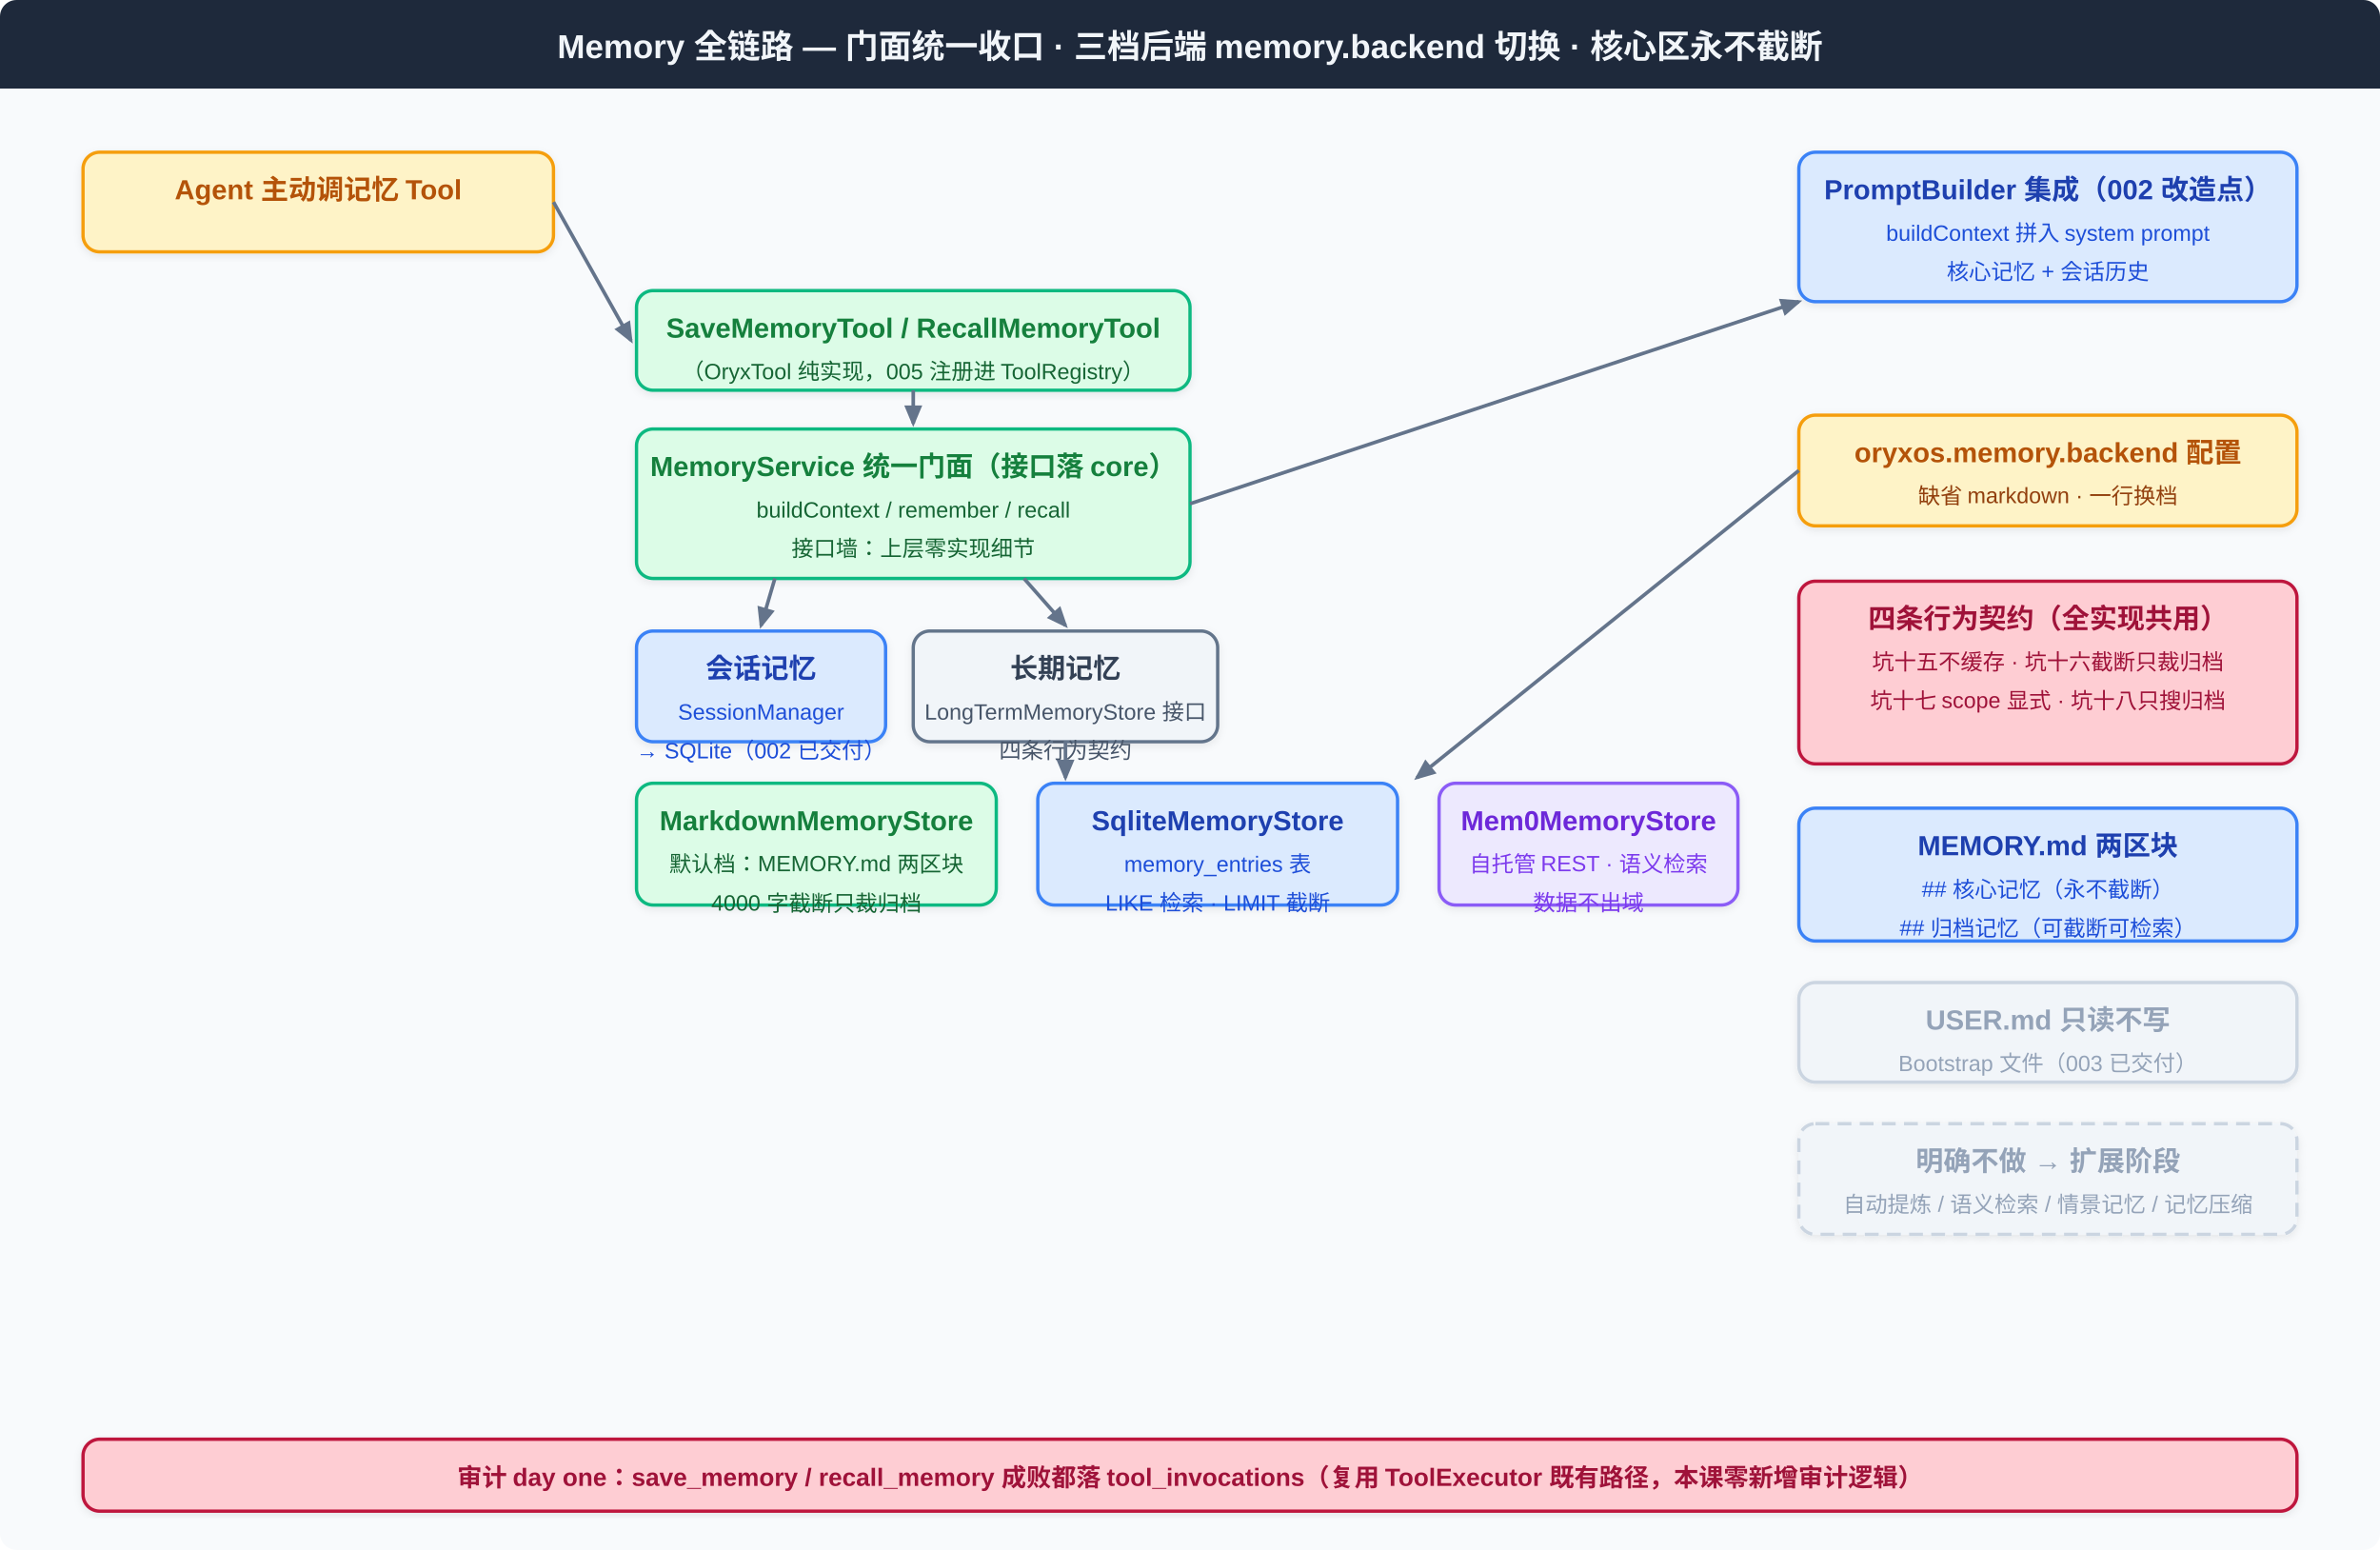
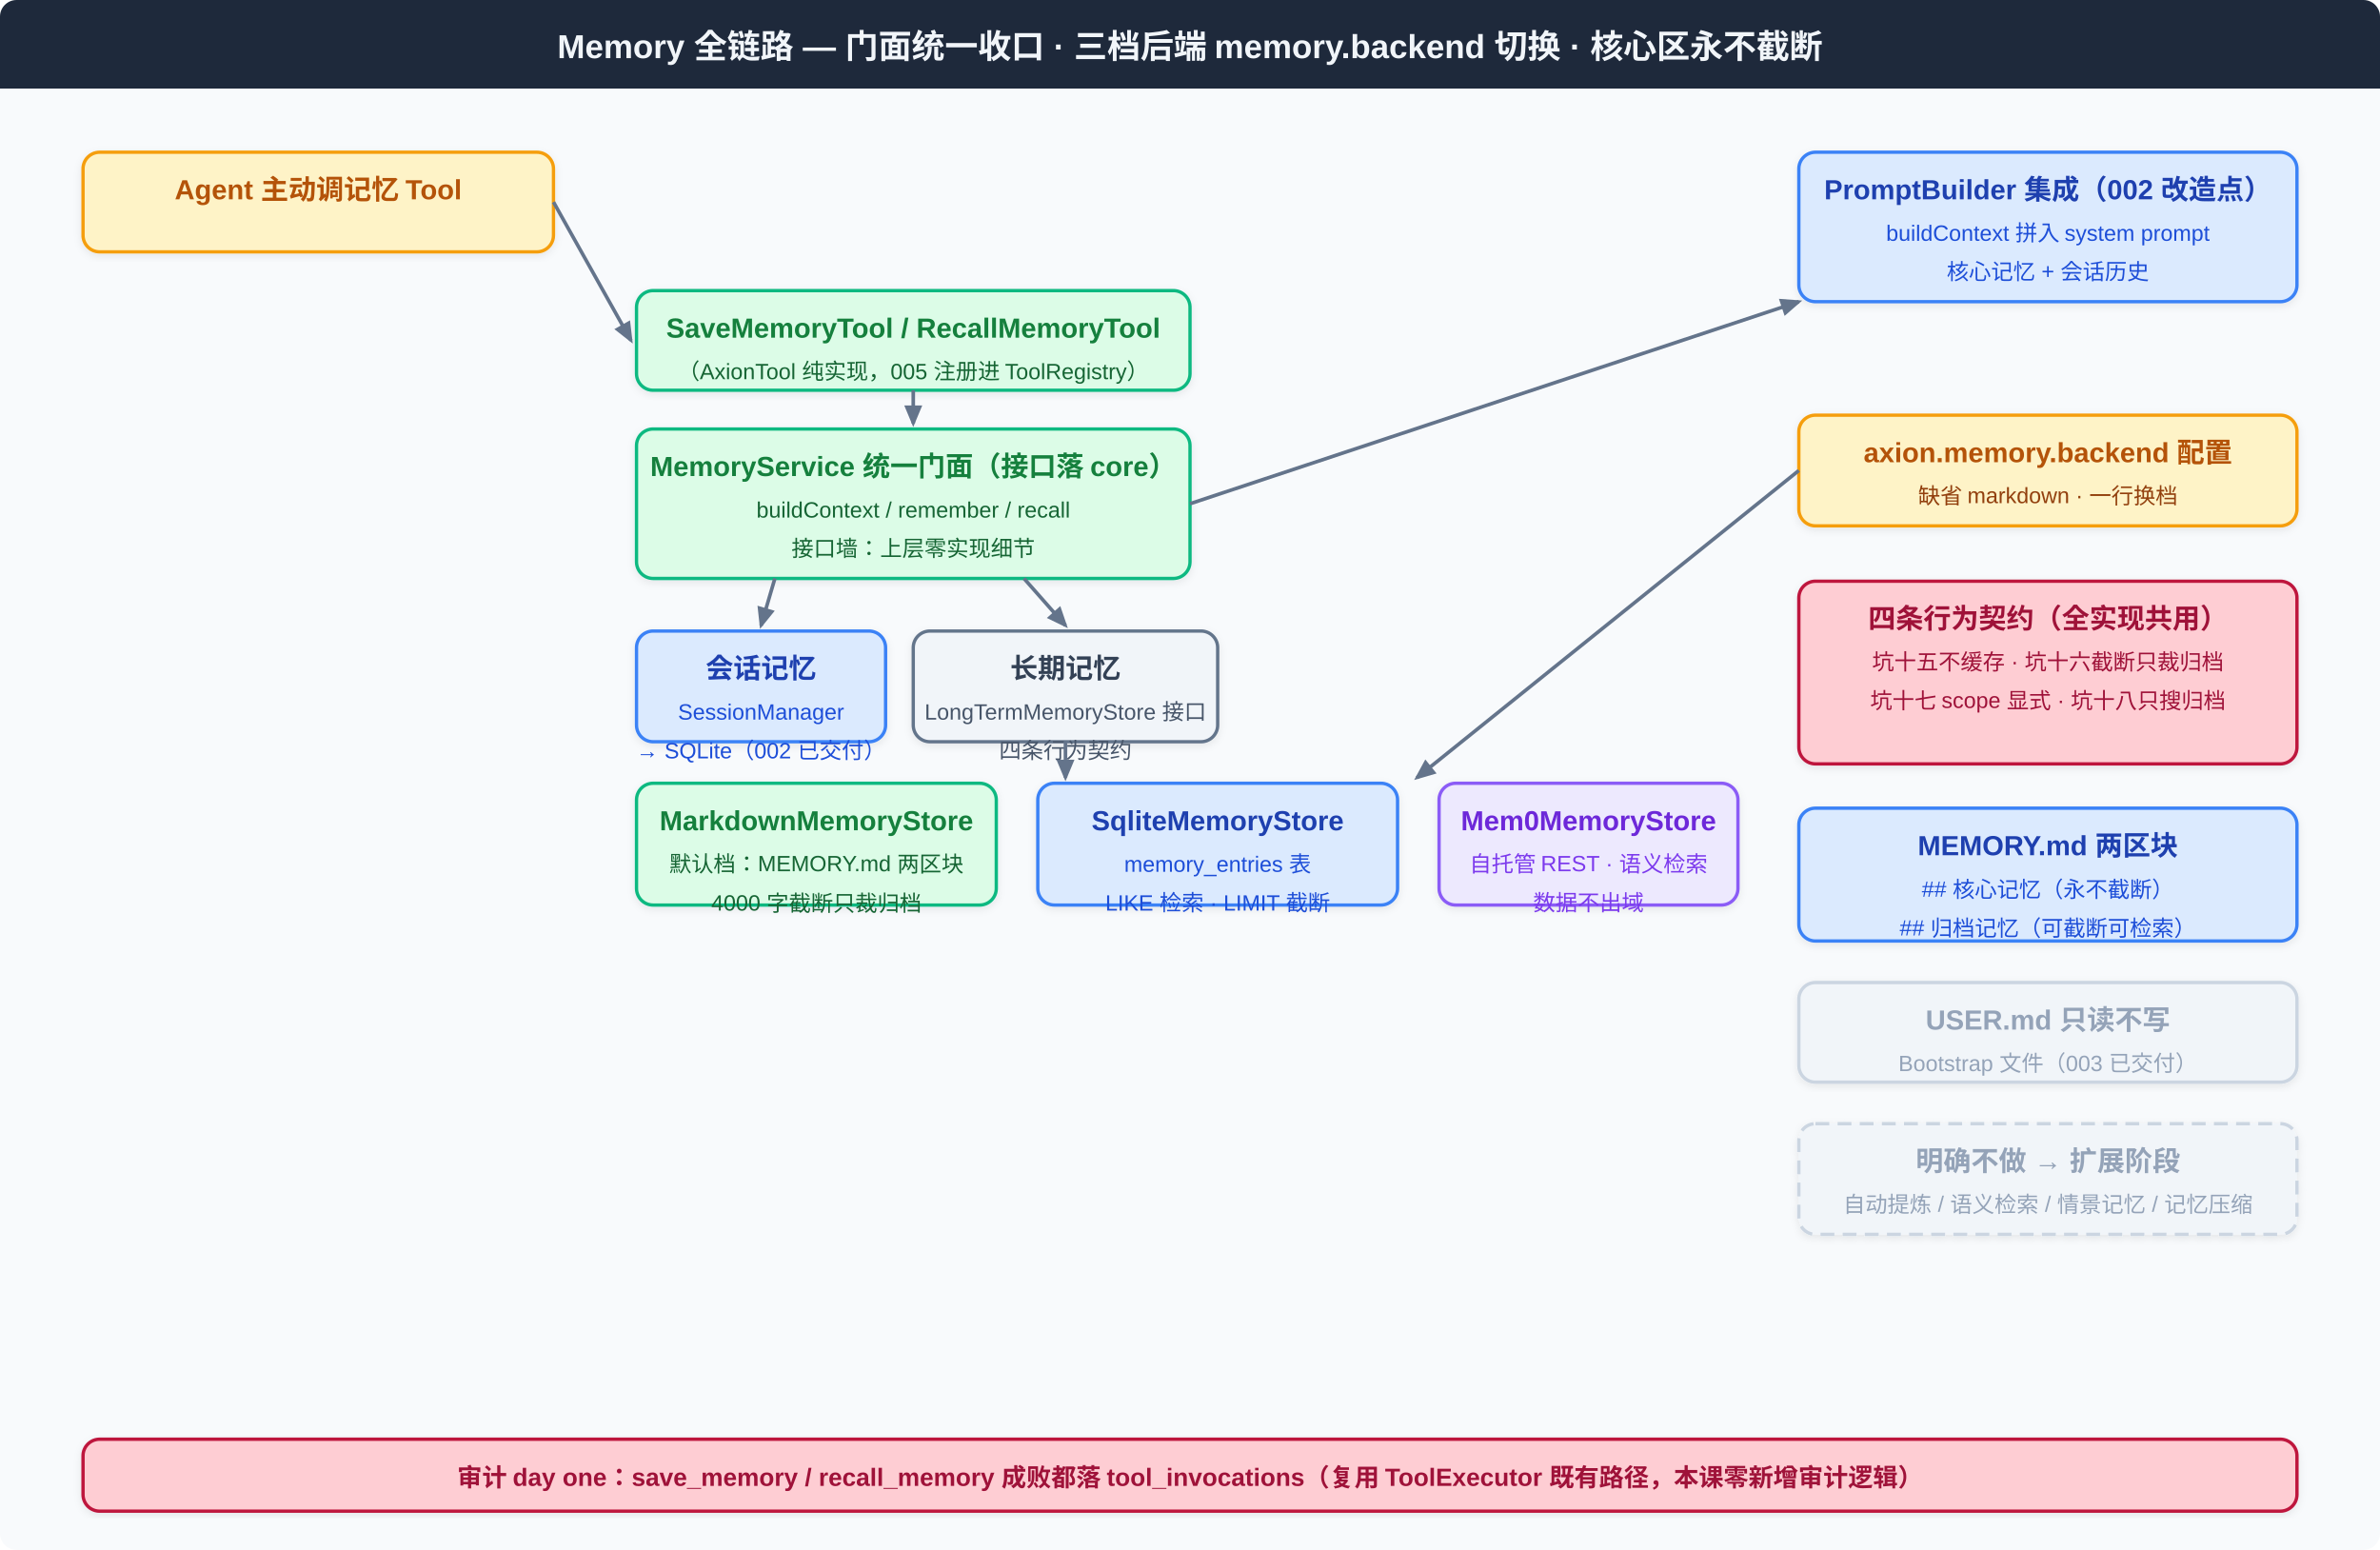
<svg xmlns="http://www.w3.org/2000/svg" viewBox="0 0 860 560" font-family="Arial, sans-serif">
  <defs>
    <marker id="a" markerWidth="6" markerHeight="5" refX="5" refY="2.5" orient="auto">
      <path d="M0,0 L6,2.5 L0,5 Z" fill="#64748b" />
    </marker>
    <marker id="aGray" markerWidth="6" markerHeight="5" refX="5" refY="2.5" orient="auto">
      <path d="M0,0 L6,2.5 L0,5 Z" fill="#94a3b8" />
    </marker>
    <filter id="sh">
      <feDropShadow dx="0" dy="1" stdDeviation="1.5" flood-opacity="0.08" />
    </filter>
  </defs>
  <rect width="860" height="560" fill="#f8fafc" rx="6" />
  <rect x="0" y="0" width="860" height="32" fill="#1e293b" rx="6" />
  <rect x="0" y="16" width="860" height="16" fill="#1e293b" />
  <text x="430" y="21" text-anchor="middle" fill="#f1f5f9" font-size="12" font-weight="bold">Memory 全链路 — 门面统一收口 · 三档后端 memory.backend 切换 · 核心区永不截断</text>
  <rect x="30" y="55" width="170" height="36" rx="6" fill="#fef3c7" stroke="#f59e0b" stroke-width="1.2" filter="url(#sh)" />
  <text x="115.0" y="72" text-anchor="middle" font-size="10" font-weight="bold" fill="#b45309">Agent 主动调记忆 Tool</text>
  <rect x="230" y="105" width="200" height="36" rx="6" fill="#dcfce7" stroke="#10b981" stroke-width="1.2" filter="url(#sh)" />
  <text x="330.0" y="122" text-anchor="middle" font-size="10" font-weight="bold" fill="#15803d">SaveMemoryTool / RecallMemoryTool</text>
-   <text x="330.0" y="137" text-anchor="middle" font-size="8" fill="#166534">（OryxTool 纯实现，005 注册进 ToolRegistry）</text>
+   <text x="330.0" y="137" text-anchor="middle" font-size="8" fill="#166534">（AxionTool 纯实现，005 注册进 ToolRegistry）</text>
  <rect x="230" y="155" width="200" height="54" rx="6" fill="#dcfce7" stroke="#10b981" stroke-width="1.2" filter="url(#sh)" />
  <text x="330.0" y="172" text-anchor="middle" font-size="10" font-weight="bold" fill="#15803d">MemoryService 统一门面（接口落 core）</text>
  <text x="330.0" y="187" text-anchor="middle" font-size="8" fill="#166534">buildContext / remember / recall</text>
  <text x="330.0" y="201" text-anchor="middle" font-size="8" fill="#166534">接口墙：上层零实现细节</text>
  <rect x="230" y="228" width="90" height="40" rx="6" fill="#dbeafe" stroke="#3b82f6" stroke-width="1.2" filter="url(#sh)" />
  <text x="275.0" y="245" text-anchor="middle" font-size="10" font-weight="bold" fill="#1e40af">会话记忆</text>
  <text x="275.0" y="260" text-anchor="middle" font-size="8" fill="#1d4ed8">SessionManager</text>
  <text x="275.0" y="274" text-anchor="middle" font-size="8" fill="#1d4ed8">→ SQLite（002 已交付）</text>
  <rect x="330" y="228" width="110" height="40" rx="6" fill="#f1f5f9" stroke="#64748b" stroke-width="1.2" filter="url(#sh)" />
  <text x="385.0" y="245" text-anchor="middle" font-size="10" font-weight="bold" fill="#334155">长期记忆</text>
  <text x="385.0" y="260" text-anchor="middle" font-size="8" fill="#475569">LongTermMemoryStore 接口</text>
  <text x="385.0" y="274" text-anchor="middle" font-size="8" fill="#475569">四条行为契约</text>
  <rect x="230" y="283" width="130" height="44" rx="6" fill="#dcfce7" stroke="#10b981" stroke-width="1.2" filter="url(#sh)" />
  <text x="295.0" y="300" text-anchor="middle" font-size="10" font-weight="bold" fill="#15803d">MarkdownMemoryStore</text>
  <text x="295.0" y="315" text-anchor="middle" font-size="8" fill="#166534">默认档：MEMORY.md 两区块</text>
  <text x="295.0" y="329" text-anchor="middle" font-size="8" fill="#166534">4000 字截断只裁归档</text>
  <rect x="375" y="283" width="130" height="44" rx="6" fill="#dbeafe" stroke="#3b82f6" stroke-width="1.2" filter="url(#sh)" />
  <text x="440.0" y="300" text-anchor="middle" font-size="10" font-weight="bold" fill="#1e40af">SqliteMemoryStore</text>
  <text x="440.0" y="315" text-anchor="middle" font-size="8" fill="#1d4ed8">memory_entries 表</text>
  <text x="440.0" y="329" text-anchor="middle" font-size="8" fill="#1d4ed8">LIKE 检索 · LIMIT 截断</text>
  <rect x="520" y="283" width="108" height="44" rx="6" fill="#ede9fe" stroke="#8b5cf6" stroke-width="1.2" filter="url(#sh)" />
  <text x="574.0" y="300" text-anchor="middle" font-size="10" font-weight="bold" fill="#6d28d9">Mem0MemoryStore</text>
  <text x="574.0" y="315" text-anchor="middle" font-size="8" fill="#7c3aed">自托管 REST · 语义检索</text>
  <text x="574.0" y="329" text-anchor="middle" font-size="8" fill="#7c3aed">数据不出域</text>
  <line x1="200" y1="73" x2="228" y2="123" stroke="#64748b" stroke-width="1.3" marker-end="url(#a)" />
  <line x1="330" y1="141" x2="330" y2="153" stroke="#64748b" stroke-width="1.3" marker-end="url(#a)" />
  <line x1="280" y1="209" x2="275" y2="226" stroke="#64748b" stroke-width="1.3" marker-end="url(#a)" />
  <line x1="370" y1="209" x2="385" y2="226" stroke="#64748b" stroke-width="1.3" marker-end="url(#a)" />
  <line x1="385" y1="268" x2="385" y2="281" stroke="#64748b" stroke-width="1.3" marker-end="url(#a)" />
  <rect x="650" y="55" width="180" height="54" rx="6" fill="#dbeafe" stroke="#3b82f6" stroke-width="1.2" filter="url(#sh)" />
  <text x="740.0" y="72" text-anchor="middle" font-size="10" font-weight="bold" fill="#1e40af">PromptBuilder 集成（002 改造点）</text>
  <text x="740.0" y="87" text-anchor="middle" font-size="8" fill="#1d4ed8">buildContext 拼入 system prompt</text>
  <text x="740.0" y="101" text-anchor="middle" font-size="8" fill="#1d4ed8">核心记忆 + 会话历史</text>
  <line x1="430" y1="182" x2="650" y2="109" stroke="#64748b" stroke-width="1.3" marker-end="url(#a)" />
  <rect x="650" y="150" width="180" height="40" rx="6" fill="#fef3c7" stroke="#f59e0b" stroke-width="1.2" filter="url(#sh)" />
-   <text x="740.0" y="167" text-anchor="middle" font-size="10" font-weight="bold" fill="#b45309">oryxos.memory.backend 配置</text>
+   <text x="740.0" y="167" text-anchor="middle" font-size="10" font-weight="bold" fill="#b45309">axion.memory.backend 配置</text>
  <text x="740.0" y="182" text-anchor="middle" font-size="8" fill="#92400e">缺省 markdown · 一行换档</text>
  <line x1="650" y1="170" x2="512" y2="281" stroke="#64748b" stroke-width="1.3" marker-end="url(#a)" />
  <rect x="650" y="210" width="180" height="66" rx="6" fill="#fecdd3" stroke="#be123c" stroke-width="1.2" filter="url(#sh)" />
  <text x="740.0" y="227" text-anchor="middle" font-size="10" font-weight="bold" fill="#9f1239">四条行为契约（全实现共用）</text>
  <text x="740.0" y="242" text-anchor="middle" font-size="8" fill="#9f1239">坑十五不缓存 · 坑十六截断只裁归档</text>
  <text x="740.0" y="256" text-anchor="middle" font-size="8" fill="#9f1239">坑十七 scope 显式 · 坑十八只搜归档</text>
  <rect x="650" y="292" width="180" height="48" rx="6" fill="#dbeafe" stroke="#3b82f6" stroke-width="1.2" filter="url(#sh)" />
  <text x="740.0" y="309" text-anchor="middle" font-size="10" font-weight="bold" fill="#1e40af">MEMORY.md 两区块</text>
  <text x="740.0" y="324" text-anchor="middle" font-size="8" fill="#1d4ed8">## 核心记忆（永不截断）</text>
  <text x="740.0" y="338" text-anchor="middle" font-size="8" fill="#1d4ed8">## 归档记忆（可截断可检索）</text>
  <rect x="650" y="355" width="180" height="36" rx="6" fill="#f1f5f9" stroke="#cbd5e1" stroke-width="1.2" filter="url(#sh)" />
  <text x="740.0" y="372" text-anchor="middle" font-size="10" font-weight="bold" fill="#94a3b8">USER.md 只读不写</text>
  <text x="740.0" y="387" text-anchor="middle" font-size="8" fill="#94a3b8">Bootstrap 文件（003 已交付）</text>
  <rect x="650" y="406" width="180" height="40" rx="6" fill="#f1f5f9" stroke="#cbd5e1" stroke-width="1.2" stroke-dasharray="5,3" filter="url(#sh)" />
  <text x="740.0" y="423" text-anchor="middle" font-size="10" font-weight="bold" fill="#94a3b8">明确不做 → 扩展阶段</text>
  <text x="740.0" y="438" text-anchor="middle" font-size="8" fill="#94a3b8">自动提炼 / 语义检索 / 情景记忆 / 记忆压缩</text>
  <rect x="30" y="520" width="800" height="26" rx="6" fill="#fecdd3" stroke="#be123c" stroke-width="1.2" filter="url(#sh)" />
  <text x="430" y="537" text-anchor="middle" font-size="9" font-weight="bold" fill="#9f1239">审计 day one：save_memory / recall_memory 成败都落 tool_invocations（复用 ToolExecutor 既有路径，本课零新增审计逻辑）</text>
</svg>
